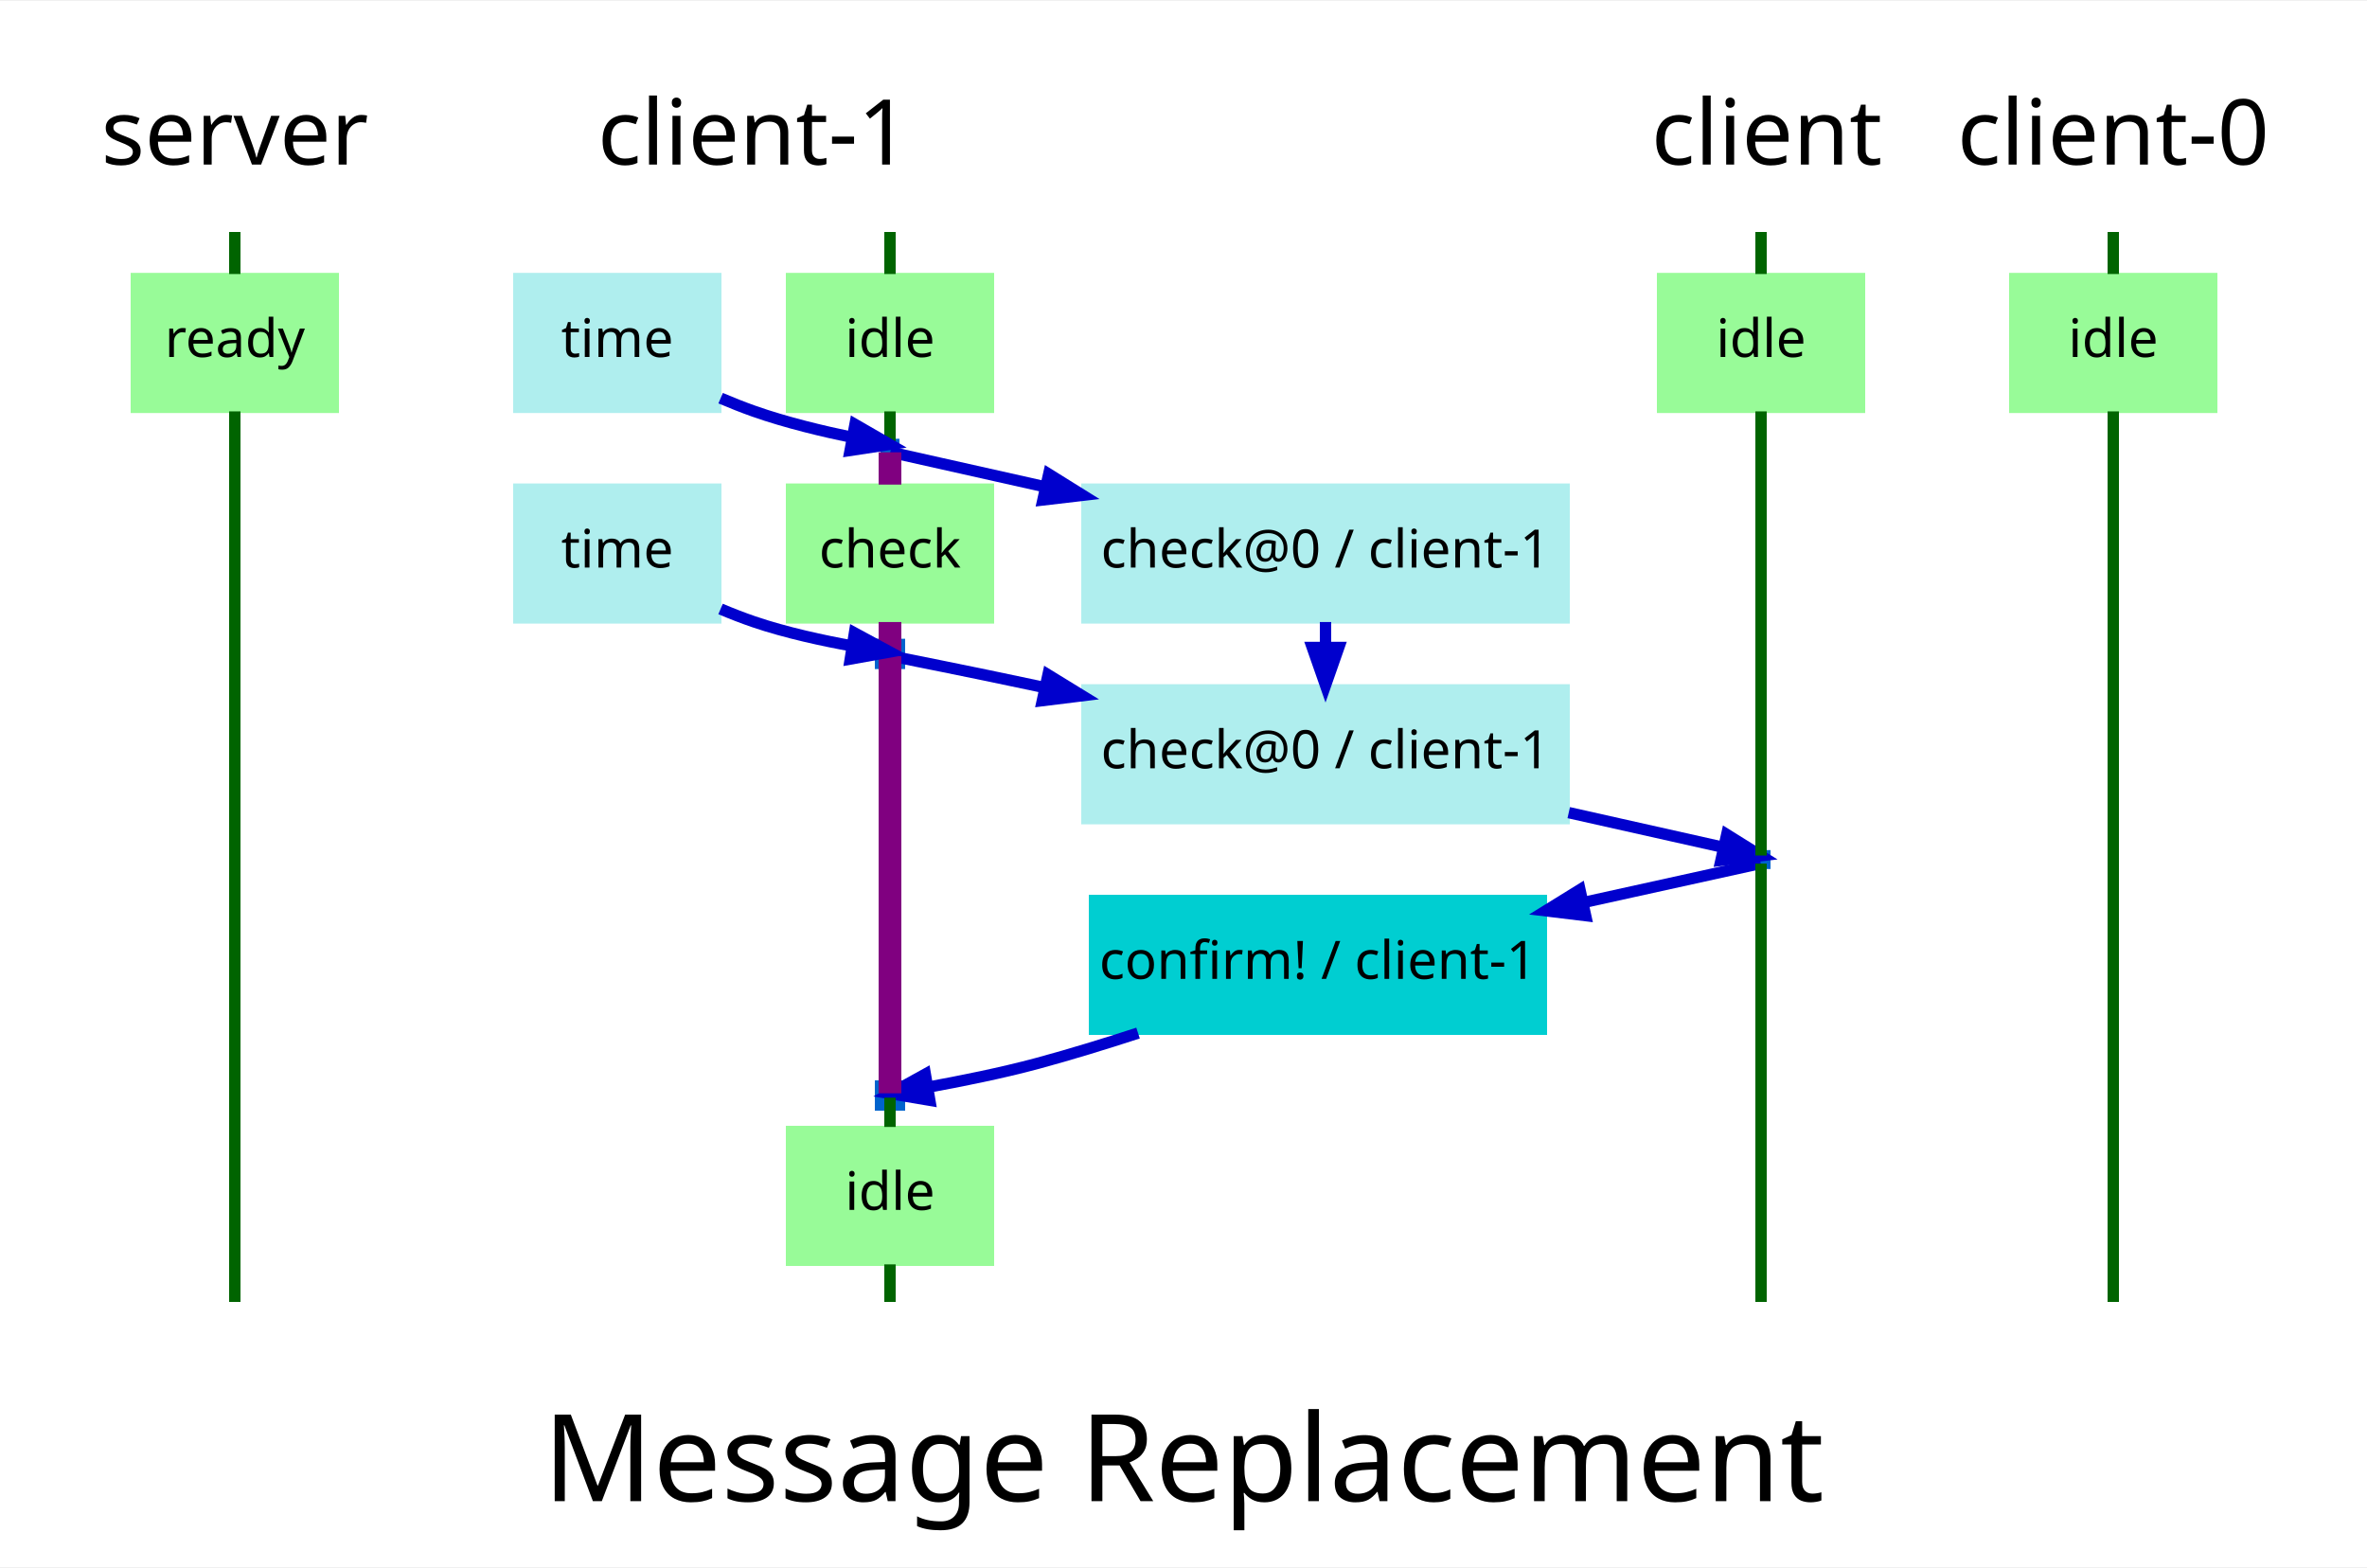
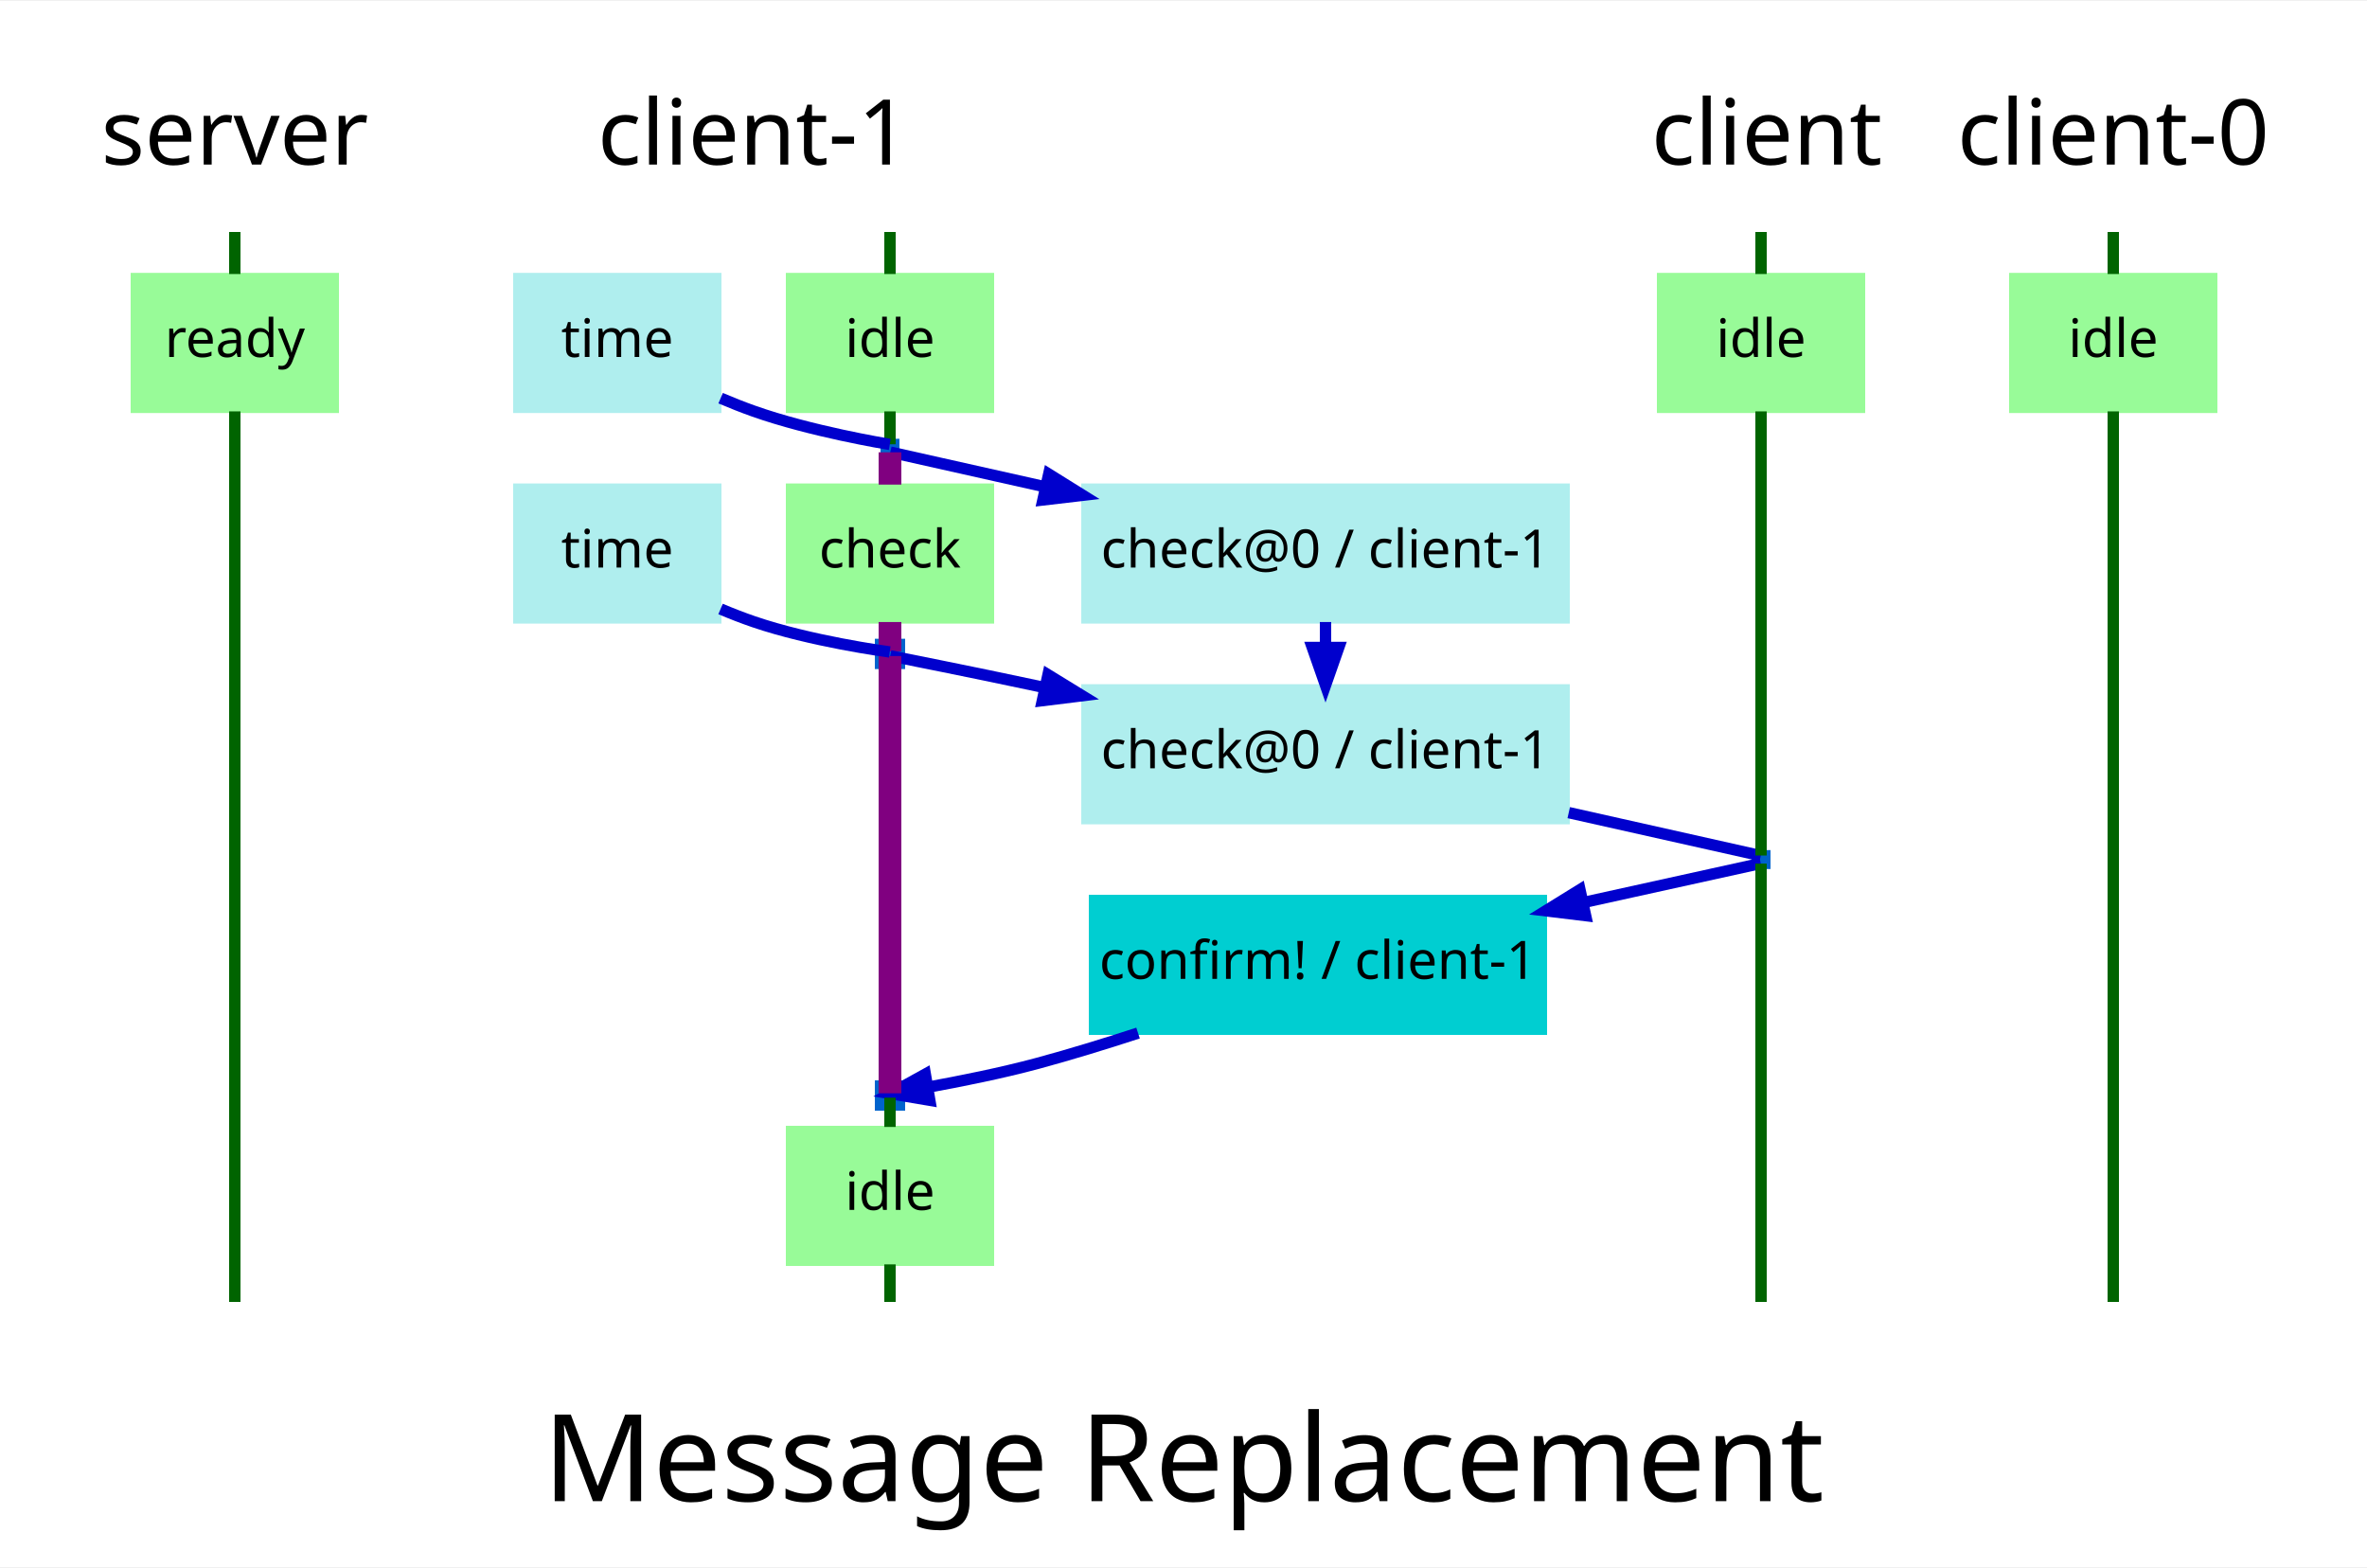
<svg xmlns="http://www.w3.org/2000/svg" width="625pt" height="414pt" viewBox="0.00 0.00 625.00 413.50">
  <g id="graph0" class="graph" transform="scale(1 1) rotate(0) translate(4 409.5)">
    <polygon fill="white" stroke="transparent" points="-4,4 -4,-409.5 621,-409.5 621,4 -4,4" />
    <text text-anchor="middle" x="308.5" y="-13.4" font-family="Sans-Serif" font-size="32.00">Message Replacement</text>
    <g id="clust1" class="cluster">
      <polygon fill="none" stroke="white" points="8,-51 8,-397.5 108,-397.5 108,-51 8,-51" />
    </g>
    <g id="clust2" class="cluster">
      <polygon fill="none" stroke="white" points="16,-59 16,-389.5 100,-389.5 100,-59 16,-59" />
      <text text-anchor="middle" x="58" y="-366.3" font-family="Sans-Serif" font-size="24.00">server</text>
    </g>
    <g id="clust3" class="cluster">
      <polygon fill="none" stroke="white" points="116,-51 116,-397.5 609,-397.5 609,-51 116,-51" />
    </g>
    <g id="clust4" class="cluster">
      <polygon fill="none" stroke="white" points="274,-129 274,-356.8 418,-356.8 418,-129 274,-129" />
    </g>
    <g id="clust5" class="cluster">
      <polygon fill="none" stroke="white" points="426,-59 426,-389.5 499,-389.5 499,-59 426,-59" />
      <text text-anchor="middle" x="462.5" y="-366.3" font-family="Sans-Serif" font-size="24.00">client</text>
    </g>
    <g id="clust6" class="cluster">
      <polygon fill="none" stroke="white" points="507,-59 507,-389.5 601,-389.5 601,-59 507,-59" />
      <text text-anchor="middle" x="554" y="-366.3" font-family="Sans-Serif" font-size="24.00">client-0</text>
    </g>
    <g id="clust7" class="cluster">
      <polygon fill="none" stroke="white" points="124,-59 124,-389.5 266,-389.5 266,-59 124,-59" />
      <text text-anchor="middle" x="195" y="-366.3" font-family="Sans-Serif" font-size="24.00">client-1</text>
    </g>
    <g id="node1" class="node">
      <polygon fill="none" stroke="darkgreen" stroke-width="2" points="58.5,-347.5 57.5,-347.5 57.5,-346.5 58.5,-346.5 58.5,-347.5" />
    </g>
    <g id="node2" class="node">
      <polygon fill="palegreen" stroke="palegreen" points="85,-337.2 31,-337.2 31,-301.2 85,-301.2 85,-337.2" />
      <text text-anchor="middle" x="58" y="-315.5" font-family="Sans-Serif" font-size="14.00">ready</text>
    </g>
    <g id="edge1" class="edge">
      <path fill="none" stroke="darkgreen" stroke-width="3" d="M58,-345.93C58,-345.37 58,-341.75 58,-337.4" />
    </g>
    <g id="node3" class="node">
      <polygon fill="none" stroke="darkgreen" stroke-width="2" points="58.5,-291.9 57.5,-291.9 57.5,-290.9 58.5,-290.9 58.5,-291.9" />
    </g>
    <g id="edge2" class="edge">
      <path fill="none" stroke="darkgreen" stroke-width="3" d="M58,-301.13C58,-296.64 58,-292.9 58,-292.45" />
    </g>
    <g id="node4" class="node">
      <polygon fill="none" stroke="darkgreen" stroke-width="2" points="58.5,-264.1 57.5,-264.1 57.5,-263.1 58.5,-263.1 58.5,-264.1" />
    </g>
    <g id="edge3" class="edge">
      <path fill="none" stroke="darkgreen" stroke-width="3" d="M58,-290.33C58,-288.86 58,-266.09 58,-264.67" />
    </g>
    <g id="node5" class="node">
      <polygon fill="none" stroke="darkgreen" stroke-width="2" points="58.5,-237.6 57.5,-237.6 57.5,-236.6 58.5,-236.6 58.5,-237.6" />
    </g>
    <g id="edge4" class="edge">
      <path fill="none" stroke="darkgreen" stroke-width="3" d="M58,-262.53C58,-261.11 58,-239.04 58,-237.67" />
    </g>
    <g id="node6" class="node">
      <polygon fill="none" stroke="darkgreen" stroke-width="2" points="58.5,-211.1 57.5,-211.1 57.5,-210.1 58.5,-210.1 58.5,-211.1" />
    </g>
    <g id="edge5" class="edge">
      <path fill="none" stroke="darkgreen" stroke-width="3" d="M58,-236.53C58,-235.11 58,-213.04 58,-211.67" />
    </g>
    <g id="node7" class="node">
      <polygon fill="none" stroke="darkgreen" stroke-width="2" points="58.5,-183.3 57.5,-183.3 57.5,-182.3 58.5,-182.3 58.5,-183.3" />
    </g>
    <g id="edge6" class="edge">
      <path fill="none" stroke="darkgreen" stroke-width="3" d="M58,-209.53C58,-208.06 58,-185.29 58,-183.87" />
    </g>
    <g id="node8" class="node">
      <polygon fill="none" stroke="darkgreen" stroke-width="2" points="58.5,-155.5 57.5,-155.5 57.5,-154.5 58.5,-154.5 58.5,-155.5" />
    </g>
    <g id="edge7" class="edge">
      <path fill="none" stroke="darkgreen" stroke-width="3" d="M58,-181.73C58,-180.26 58,-157.49 58,-156.07" />
    </g>
    <g id="node9" class="node">
      <polygon fill="none" stroke="darkgreen" stroke-width="2" points="58.5,-121 57.5,-121 57.5,-120 58.5,-120 58.5,-121" />
    </g>
    <g id="edge8" class="edge">
      <path fill="none" stroke="darkgreen" stroke-width="3" d="M58,-153.91C58,-152.03 58,-122.91 58,-121.09" />
    </g>
    <g id="node10" class="node">
      <polygon fill="none" stroke="darkgreen" stroke-width="2" points="58.5,-94.5 57.5,-94.5 57.5,-93.5 58.5,-93.5 58.5,-94.5" />
    </g>
    <g id="edge9" class="edge">
      <path fill="none" stroke="darkgreen" stroke-width="3" d="M58,-119.93C58,-118.51 58,-96.44 58,-95.07" />
    </g>
    <g id="node11" class="node">
      <polygon fill="none" stroke="darkgreen" stroke-width="2" points="58.5,-68 57.5,-68 57.5,-67 58.5,-67 58.5,-68" />
    </g>
    <g id="edge10" class="edge">
      <path fill="none" stroke="darkgreen" stroke-width="3" d="M58,-92.93C58,-91.51 58,-69.44 58,-68.07" />
    </g>
    <g id="node12" class="node">
      <polygon fill="none" stroke="mediumblue" stroke-width="2" points="346.5,-237.6 345.5,-237.6 345.5,-236.6 346.5,-236.6 346.5,-237.6" />
    </g>
    <g id="node14" class="node">
      <polygon fill="paleturquoise" stroke="paleturquoise" points="410,-228.6 282,-228.6 282,-192.6 410,-192.6 410,-228.6" />
      <text text-anchor="middle" x="346" y="-206.9" font-family="Sans-Serif" font-size="14.00">check@0 / client-1</text>
    </g>
    <g id="edge12" class="edge">
      <path fill="none" stroke="mediumblue" stroke-width="3" d="M346,-236.53C346,-236.5 346,-236.45 346,-236.4" />
      <polygon fill="mediumblue" stroke="mediumblue" stroke-width="3" points="349.5,-238.8 346,-228.8 342.5,-238.8 349.5,-238.8" />
    </g>
    <g id="node13" class="node">
      <polygon fill="paleturquoise" stroke="paleturquoise" points="410,-281.6 282,-281.6 282,-245.6 410,-245.6 410,-281.6" />
      <text text-anchor="middle" x="346" y="-259.9" font-family="Sans-Serif" font-size="14.00">check@0 / client-1</text>
    </g>
    <g id="edge11" class="edge">
      <path fill="none" stroke="mediumblue" stroke-width="3" d="M346,-245.51C346,-241.66 346,-238.49 346,-237.76" />
    </g>
    <g id="node26" class="node">
      <polygon fill="none" stroke="#0063cd" stroke-width="4" points="461.5,-183.3 460.5,-183.3 460.5,-182.3 461.5,-182.3 461.5,-183.3" />
    </g>
    <g id="edge24" class="edge">
-       <path fill="none" stroke="mediumblue" stroke-width="3" d="M410.22,-195.19C426.17,-191.61 441.42,-188.19 450.97,-186.05" />
-       <polygon fill="mediumblue" stroke="mediumblue" stroke-width="3" points="451.94,-189.42 460.93,-183.82 450.41,-182.59 451.94,-189.42" />
+       <path fill="none" stroke="mediumblue" stroke-width="3" d="M410.22,-195.19C435.74,-189.47 459.47,-184.14 460.93,-183.82" />
    </g>
    <g id="node19" class="node">
      <polygon fill="darkturquoise" stroke="darkturquoise" points="404,-173 284,-173 284,-137 404,-137 404,-173" />
      <text text-anchor="middle" x="344" y="-151.3" font-family="Sans-Serif" font-size="14.00">confirm! / client-1</text>
    </g>
    <g id="node52" class="node">
      <polygon fill="none" stroke="#0063cd" stroke-width="7" points="231.5,-121 230.5,-121 230.5,-120 231.5,-120 231.5,-121" />
    </g>
    <g id="edge51" class="edge">
      <path fill="none" stroke="mediumblue" stroke-width="3" d="M296.5,-136.99C287.74,-134.13 278.64,-131.34 270,-129 260.3,-126.38 249.05,-124.16 241.13,-122.72" />
      <polygon fill="mediumblue" stroke="mediumblue" stroke-width="3" points="241.51,-119.24 231.06,-121.01 240.33,-126.14 241.51,-119.24" />
    </g>
    <g id="node20" class="node">
      <polygon fill="none" stroke="darkgreen" stroke-width="2" points="461.5,-347.5 460.5,-347.5 460.5,-346.5 461.5,-346.5 461.5,-347.5" />
    </g>
    <g id="node21" class="node">
      <polygon fill="palegreen" stroke="palegreen" points="488,-337.2 434,-337.2 434,-301.2 488,-301.2 488,-337.2" />
      <text text-anchor="middle" x="461" y="-315.5" font-family="Sans-Serif" font-size="14.00">idle</text>
    </g>
    <g id="edge18" class="edge">
      <path fill="none" stroke="darkgreen" stroke-width="3" d="M461,-345.93C461,-345.37 461,-341.75 461,-337.4" />
    </g>
    <g id="node22" class="node">
      <polygon fill="none" stroke="darkgreen" stroke-width="2" points="461.5,-291.9 460.5,-291.9 460.5,-290.9 461.5,-290.9 461.5,-291.9" />
    </g>
    <g id="edge19" class="edge">
      <path fill="none" stroke="darkgreen" stroke-width="3" d="M461,-301.13C461,-296.64 461,-292.9 461,-292.45" />
    </g>
    <g id="node23" class="node">
      <polygon fill="none" stroke="darkgreen" stroke-width="2" points="461.5,-264.1 460.5,-264.1 460.5,-263.1 461.5,-263.1 461.5,-264.1" />
    </g>
    <g id="edge20" class="edge">
      <path fill="none" stroke="darkgreen" stroke-width="3" d="M461,-290.33C461,-288.86 461,-266.09 461,-264.67" />
    </g>
    <g id="node24" class="node">
      <polygon fill="none" stroke="darkgreen" stroke-width="2" points="461.5,-237.6 460.5,-237.6 460.5,-236.6 461.5,-236.6 461.5,-237.6" />
    </g>
    <g id="edge21" class="edge">
      <path fill="none" stroke="darkgreen" stroke-width="3" d="M461,-262.53C461,-261.11 461,-239.04 461,-237.67" />
    </g>
    <g id="node25" class="node">
      <polygon fill="none" stroke="darkgreen" stroke-width="2" points="461.5,-211.1 460.5,-211.1 460.5,-210.1 461.5,-210.1 461.5,-211.1" />
    </g>
    <g id="edge22" class="edge">
      <path fill="none" stroke="darkgreen" stroke-width="3" d="M461,-236.53C461,-235.11 461,-213.04 461,-211.67" />
    </g>
    <g id="edge25" class="edge">
      <path fill="none" stroke="darkgreen" stroke-width="3" d="M461,-209.53C461,-208.06 461,-185.29 461,-183.87" />
    </g>
    <g id="edge23" class="edge">
      <path fill="none" stroke="mediumblue" stroke-width="3" d="M460.92,-181.78C459.41,-181.45 438.17,-176.76 414.19,-171.48" />
      <polygon fill="mediumblue" stroke="mediumblue" stroke-width="3" points="414.68,-168 404.17,-169.27 413.18,-174.84 414.68,-168" />
    </g>
    <g id="node27" class="node">
      <polygon fill="none" stroke="darkgreen" stroke-width="2" points="461.5,-155.5 460.5,-155.5 460.5,-154.5 461.5,-154.5 461.5,-155.5" />
    </g>
    <g id="edge26" class="edge">
      <path fill="none" stroke="darkgreen" stroke-width="3" d="M461,-181.73C461,-180.26 461,-157.49 461,-156.07" />
    </g>
    <g id="node28" class="node">
      <polygon fill="none" stroke="darkgreen" stroke-width="2" points="461.5,-121 460.5,-121 460.5,-120 461.5,-120 461.5,-121" />
    </g>
    <g id="edge27" class="edge">
      <path fill="none" stroke="darkgreen" stroke-width="3" d="M461,-153.91C461,-152.03 461,-122.91 461,-121.09" />
    </g>
    <g id="node29" class="node">
      <polygon fill="none" stroke="darkgreen" stroke-width="2" points="461.5,-94.5 460.5,-94.5 460.5,-93.5 461.5,-93.5 461.5,-94.5" />
    </g>
    <g id="edge28" class="edge">
      <path fill="none" stroke="darkgreen" stroke-width="3" d="M461,-119.93C461,-118.51 461,-96.44 461,-95.07" />
    </g>
    <g id="node30" class="node">
      <polygon fill="none" stroke="darkgreen" stroke-width="2" points="461.5,-68 460.5,-68 460.5,-67 461.5,-67 461.5,-68" />
    </g>
    <g id="edge29" class="edge">
      <path fill="none" stroke="darkgreen" stroke-width="3" d="M461,-92.93C461,-91.51 461,-69.44 461,-68.07" />
    </g>
    <g id="node31" class="node">
      <polygon fill="none" stroke="darkgreen" stroke-width="2" points="554.5,-347.5 553.5,-347.5 553.5,-346.5 554.5,-346.5 554.5,-347.5" />
    </g>
    <g id="node32" class="node">
      <polygon fill="palegreen" stroke="palegreen" points="581,-337.2 527,-337.2 527,-301.2 581,-301.2 581,-337.2" />
      <text text-anchor="middle" x="554" y="-315.5" font-family="Sans-Serif" font-size="14.00">idle</text>
    </g>
    <g id="edge30" class="edge">
      <path fill="none" stroke="darkgreen" stroke-width="3" d="M554,-345.93C554,-345.37 554,-341.75 554,-337.4" />
    </g>
    <g id="node33" class="node">
      <polygon fill="none" stroke="darkgreen" stroke-width="2" points="554.5,-291.9 553.5,-291.9 553.5,-290.9 554.5,-290.9 554.5,-291.9" />
    </g>
    <g id="edge31" class="edge">
      <path fill="none" stroke="darkgreen" stroke-width="3" d="M554,-301.13C554,-296.64 554,-292.9 554,-292.45" />
    </g>
    <g id="node34" class="node">
      <polygon fill="none" stroke="darkgreen" stroke-width="2" points="554.5,-264.1 553.5,-264.1 553.5,-263.1 554.5,-263.1 554.5,-264.1" />
    </g>
    <g id="edge32" class="edge">
      <path fill="none" stroke="darkgreen" stroke-width="3" d="M554,-290.33C554,-288.86 554,-266.09 554,-264.67" />
    </g>
    <g id="node35" class="node">
      <polygon fill="none" stroke="darkgreen" stroke-width="2" points="554.5,-237.6 553.5,-237.6 553.5,-236.6 554.5,-236.6 554.5,-237.6" />
    </g>
    <g id="edge33" class="edge">
      <path fill="none" stroke="darkgreen" stroke-width="3" d="M554,-262.53C554,-261.11 554,-239.04 554,-237.67" />
    </g>
    <g id="node36" class="node">
      <polygon fill="none" stroke="darkgreen" stroke-width="2" points="554.5,-211.1 553.5,-211.1 553.5,-210.1 554.5,-210.1 554.5,-211.1" />
    </g>
    <g id="edge34" class="edge">
      <path fill="none" stroke="darkgreen" stroke-width="3" d="M554,-236.53C554,-235.11 554,-213.04 554,-211.67" />
    </g>
    <g id="node37" class="node">
      <polygon fill="none" stroke="darkgreen" stroke-width="2" points="554.5,-183.3 553.5,-183.3 553.5,-182.3 554.5,-182.3 554.5,-183.3" />
    </g>
    <g id="edge35" class="edge">
      <path fill="none" stroke="darkgreen" stroke-width="3" d="M554,-209.53C554,-208.06 554,-185.29 554,-183.87" />
    </g>
    <g id="node38" class="node">
      <polygon fill="none" stroke="darkgreen" stroke-width="2" points="554.5,-155.5 553.5,-155.5 553.5,-154.5 554.5,-154.5 554.5,-155.5" />
    </g>
    <g id="edge36" class="edge">
      <path fill="none" stroke="darkgreen" stroke-width="3" d="M554,-181.73C554,-180.26 554,-157.49 554,-156.07" />
    </g>
    <g id="node39" class="node">
      <polygon fill="none" stroke="darkgreen" stroke-width="2" points="554.5,-121 553.5,-121 553.5,-120 554.5,-120 554.5,-121" />
    </g>
    <g id="edge37" class="edge">
      <path fill="none" stroke="darkgreen" stroke-width="3" d="M554,-153.91C554,-152.03 554,-122.91 554,-121.09" />
    </g>
    <g id="node40" class="node">
      <polygon fill="none" stroke="darkgreen" stroke-width="2" points="554.5,-94.5 553.5,-94.5 553.5,-93.5 554.5,-93.5 554.5,-94.5" />
    </g>
    <g id="edge38" class="edge">
      <path fill="none" stroke="darkgreen" stroke-width="3" d="M554,-119.93C554,-118.51 554,-96.44 554,-95.07" />
    </g>
    <g id="node41" class="node">
      <polygon fill="none" stroke="darkgreen" stroke-width="2" points="554.5,-68 553.5,-68 553.5,-67 554.5,-67 554.5,-68" />
    </g>
    <g id="edge39" class="edge">
      <path fill="none" stroke="darkgreen" stroke-width="3" d="M554,-92.93C554,-91.51 554,-69.44 554,-68.07" />
    </g>
    <g id="node42" class="node">
      <polygon fill="none" stroke="darkgreen" stroke-width="2" points="231.5,-347.5 230.5,-347.5 230.5,-346.5 231.5,-346.5 231.5,-347.5" />
    </g>
    <g id="node43" class="node">
      <polygon fill="palegreen" stroke="palegreen" points="258,-337.2 204,-337.2 204,-301.2 258,-301.2 258,-337.2" />
      <text text-anchor="middle" x="231" y="-315.5" font-family="Sans-Serif" font-size="14.00">idle</text>
    </g>
    <g id="edge40" class="edge">
      <path fill="none" stroke="darkgreen" stroke-width="3" d="M231,-345.93C231,-345.37 231,-341.75 231,-337.4" />
    </g>
    <g id="node44" class="node">
      <polygon fill="none" stroke="#0063cd" stroke-width="4" points="231.5,-291.9 230.5,-291.9 230.5,-290.9 231.5,-290.9 231.5,-291.9" />
    </g>
    <g id="edge43" class="edge">
      <path fill="none" stroke="darkgreen" stroke-width="3" d="M231,-301.13C231,-296.64 231,-292.9 231,-292.45" />
    </g>
    <g id="edge41" class="edge">
      <path fill="none" stroke="mediumblue" stroke-width="3" d="M231.08,-290.38C232.45,-290.07 250.49,-286.03 271.88,-281.23" />
      <polygon fill="mediumblue" stroke="mediumblue" stroke-width="3" points="272.91,-284.58 281.9,-278.98 271.38,-277.75 272.91,-284.58" />
    </g>
    <g id="node46" class="node">
      <polygon fill="palegreen" stroke="palegreen" points="258,-281.6 204,-281.6 204,-245.6 258,-245.6 258,-281.6" />
      <text text-anchor="middle" x="231" y="-259.9" font-family="Sans-Serif" font-size="14.00">check</text>
    </g>
    <g id="edge44" class="edge">
      <path fill="none" stroke="purple" stroke-width="6" d="M231,-290.33C231,-289.77 231,-286.15 231,-281.8" />
    </g>
    <g id="node45" class="node">
      <polygon fill="paleturquoise" stroke="paleturquoise" points="186,-337.2 132,-337.2 132,-301.2 186,-301.2 186,-337.2" />
      <text text-anchor="middle" x="159" y="-315.5" font-family="Sans-Serif" font-size="14.00">time</text>
    </g>
    <g id="edge42" class="edge">
-       <path fill="none" stroke="mediumblue" stroke-width="3" d="M186.28,-304.62C189.19,-303.38 192.13,-302.22 195,-301.2 203.58,-298.16 213.67,-295.79 220.98,-294.28" />
-       <polygon fill="mediumblue" stroke="mediumblue" stroke-width="3" points="221.76,-297.7 230.94,-292.41 220.47,-290.82 221.76,-297.7" />
+       <path fill="none" stroke="mediumblue" stroke-width="3" d="M186.28,-304.62C189.19,-303.38 192.13,-302.22 195,-301.2 210.04,-295.87 229.73,-292.61 230.94,-292.41" />
    </g>
    <g id="node47" class="node">
      <polygon fill="none" stroke="#0063cd" stroke-width="7" points="231.5,-237.6 230.5,-237.6 230.5,-236.6 231.5,-236.6 231.5,-237.6" />
    </g>
    <g id="edge47" class="edge">
      <path fill="none" stroke="purple" stroke-width="6" d="M231,-245.51C231,-241.66 231,-238.49 231,-237.76" />
    </g>
    <g id="edge45" class="edge">
      <path fill="none" stroke="mediumblue" stroke-width="3" d="M231.06,-236.59C232.35,-236.33 253.24,-232.19 270,-228.6 270.6,-228.47 271.2,-228.34 271.8,-228.21" />
      <polygon fill="mediumblue" stroke="mediumblue" stroke-width="3" points="272.72,-231.6 281.75,-226.06 271.23,-224.76 272.72,-231.6" />
    </g>
    <g id="node49" class="node">
      <polygon fill="none" stroke="purple" stroke-width="5" points="231.5,-211.1 230.5,-211.1 230.5,-210.1 231.5,-210.1 231.5,-211.1" />
    </g>
    <g id="edge48" class="edge">
      <path fill="none" stroke="purple" stroke-width="6" d="M231,-236.53C231,-235.11 231,-213.04 231,-211.67" />
    </g>
    <g id="node48" class="node">
      <polygon fill="paleturquoise" stroke="paleturquoise" points="186,-281.6 132,-281.6 132,-245.6 186,-245.6 186,-281.6" />
      <text text-anchor="middle" x="159" y="-259.9" font-family="Sans-Serif" font-size="14.00">time</text>
    </g>
    <g id="edge46" class="edge">
-       <path fill="none" stroke="mediumblue" stroke-width="3" d="M186.26,-248.96C189.17,-247.73 192.12,-246.59 195,-245.6 203.57,-242.67 213.66,-240.53 220.97,-239.21" />
-       <polygon fill="mediumblue" stroke="mediumblue" stroke-width="3" points="221.62,-242.65 230.94,-237.61 220.51,-235.74 221.62,-242.65" />
+       <path fill="none" stroke="mediumblue" stroke-width="3" d="M186.26,-248.96C189.17,-247.73 192.12,-246.59 195,-245.6 210.02,-240.46 229.72,-237.77 230.94,-237.61" />
    </g>
    <g id="node50" class="node">
      <polygon fill="none" stroke="purple" stroke-width="5" points="231.5,-183.3 230.5,-183.3 230.5,-182.3 231.5,-182.3 231.5,-183.3" />
    </g>
    <g id="edge49" class="edge">
      <path fill="none" stroke="purple" stroke-width="6" d="M231,-209.53C231,-208.06 231,-185.29 231,-183.87" />
    </g>
    <g id="node51" class="node">
      <polygon fill="none" stroke="purple" stroke-width="5" points="231.5,-155.5 230.5,-155.5 230.5,-154.5 231.5,-154.5 231.5,-155.5" />
    </g>
    <g id="edge50" class="edge">
      <path fill="none" stroke="purple" stroke-width="6" d="M231,-181.73C231,-180.26 231,-157.49 231,-156.07" />
    </g>
    <g id="edge52" class="edge">
      <path fill="none" stroke="purple" stroke-width="6" d="M231,-153.91C231,-152.03 231,-122.91 231,-121.09" />
    </g>
    <g id="node53" class="node">
      <polygon fill="palegreen" stroke="palegreen" points="258,-112 204,-112 204,-76 258,-76 258,-112" />
      <text text-anchor="middle" x="231" y="-90.3" font-family="Sans-Serif" font-size="14.00">idle</text>
    </g>
    <g id="edge53" class="edge">
      <path fill="none" stroke="darkgreen" stroke-width="3" d="M231,-119.93C231,-119.41 231,-116.18 231,-112.2" />
    </g>
    <g id="node54" class="node">
      <polygon fill="none" stroke="darkgreen" stroke-width="2" points="231.5,-68 230.5,-68 230.5,-67 231.5,-67 231.5,-68" />
    </g>
    <g id="edge54" class="edge">
      <path fill="none" stroke="darkgreen" stroke-width="3" d="M231,-75.91C231,-72.06 231,-68.89 231,-68.16" />
    </g>
  </g>
</svg>
